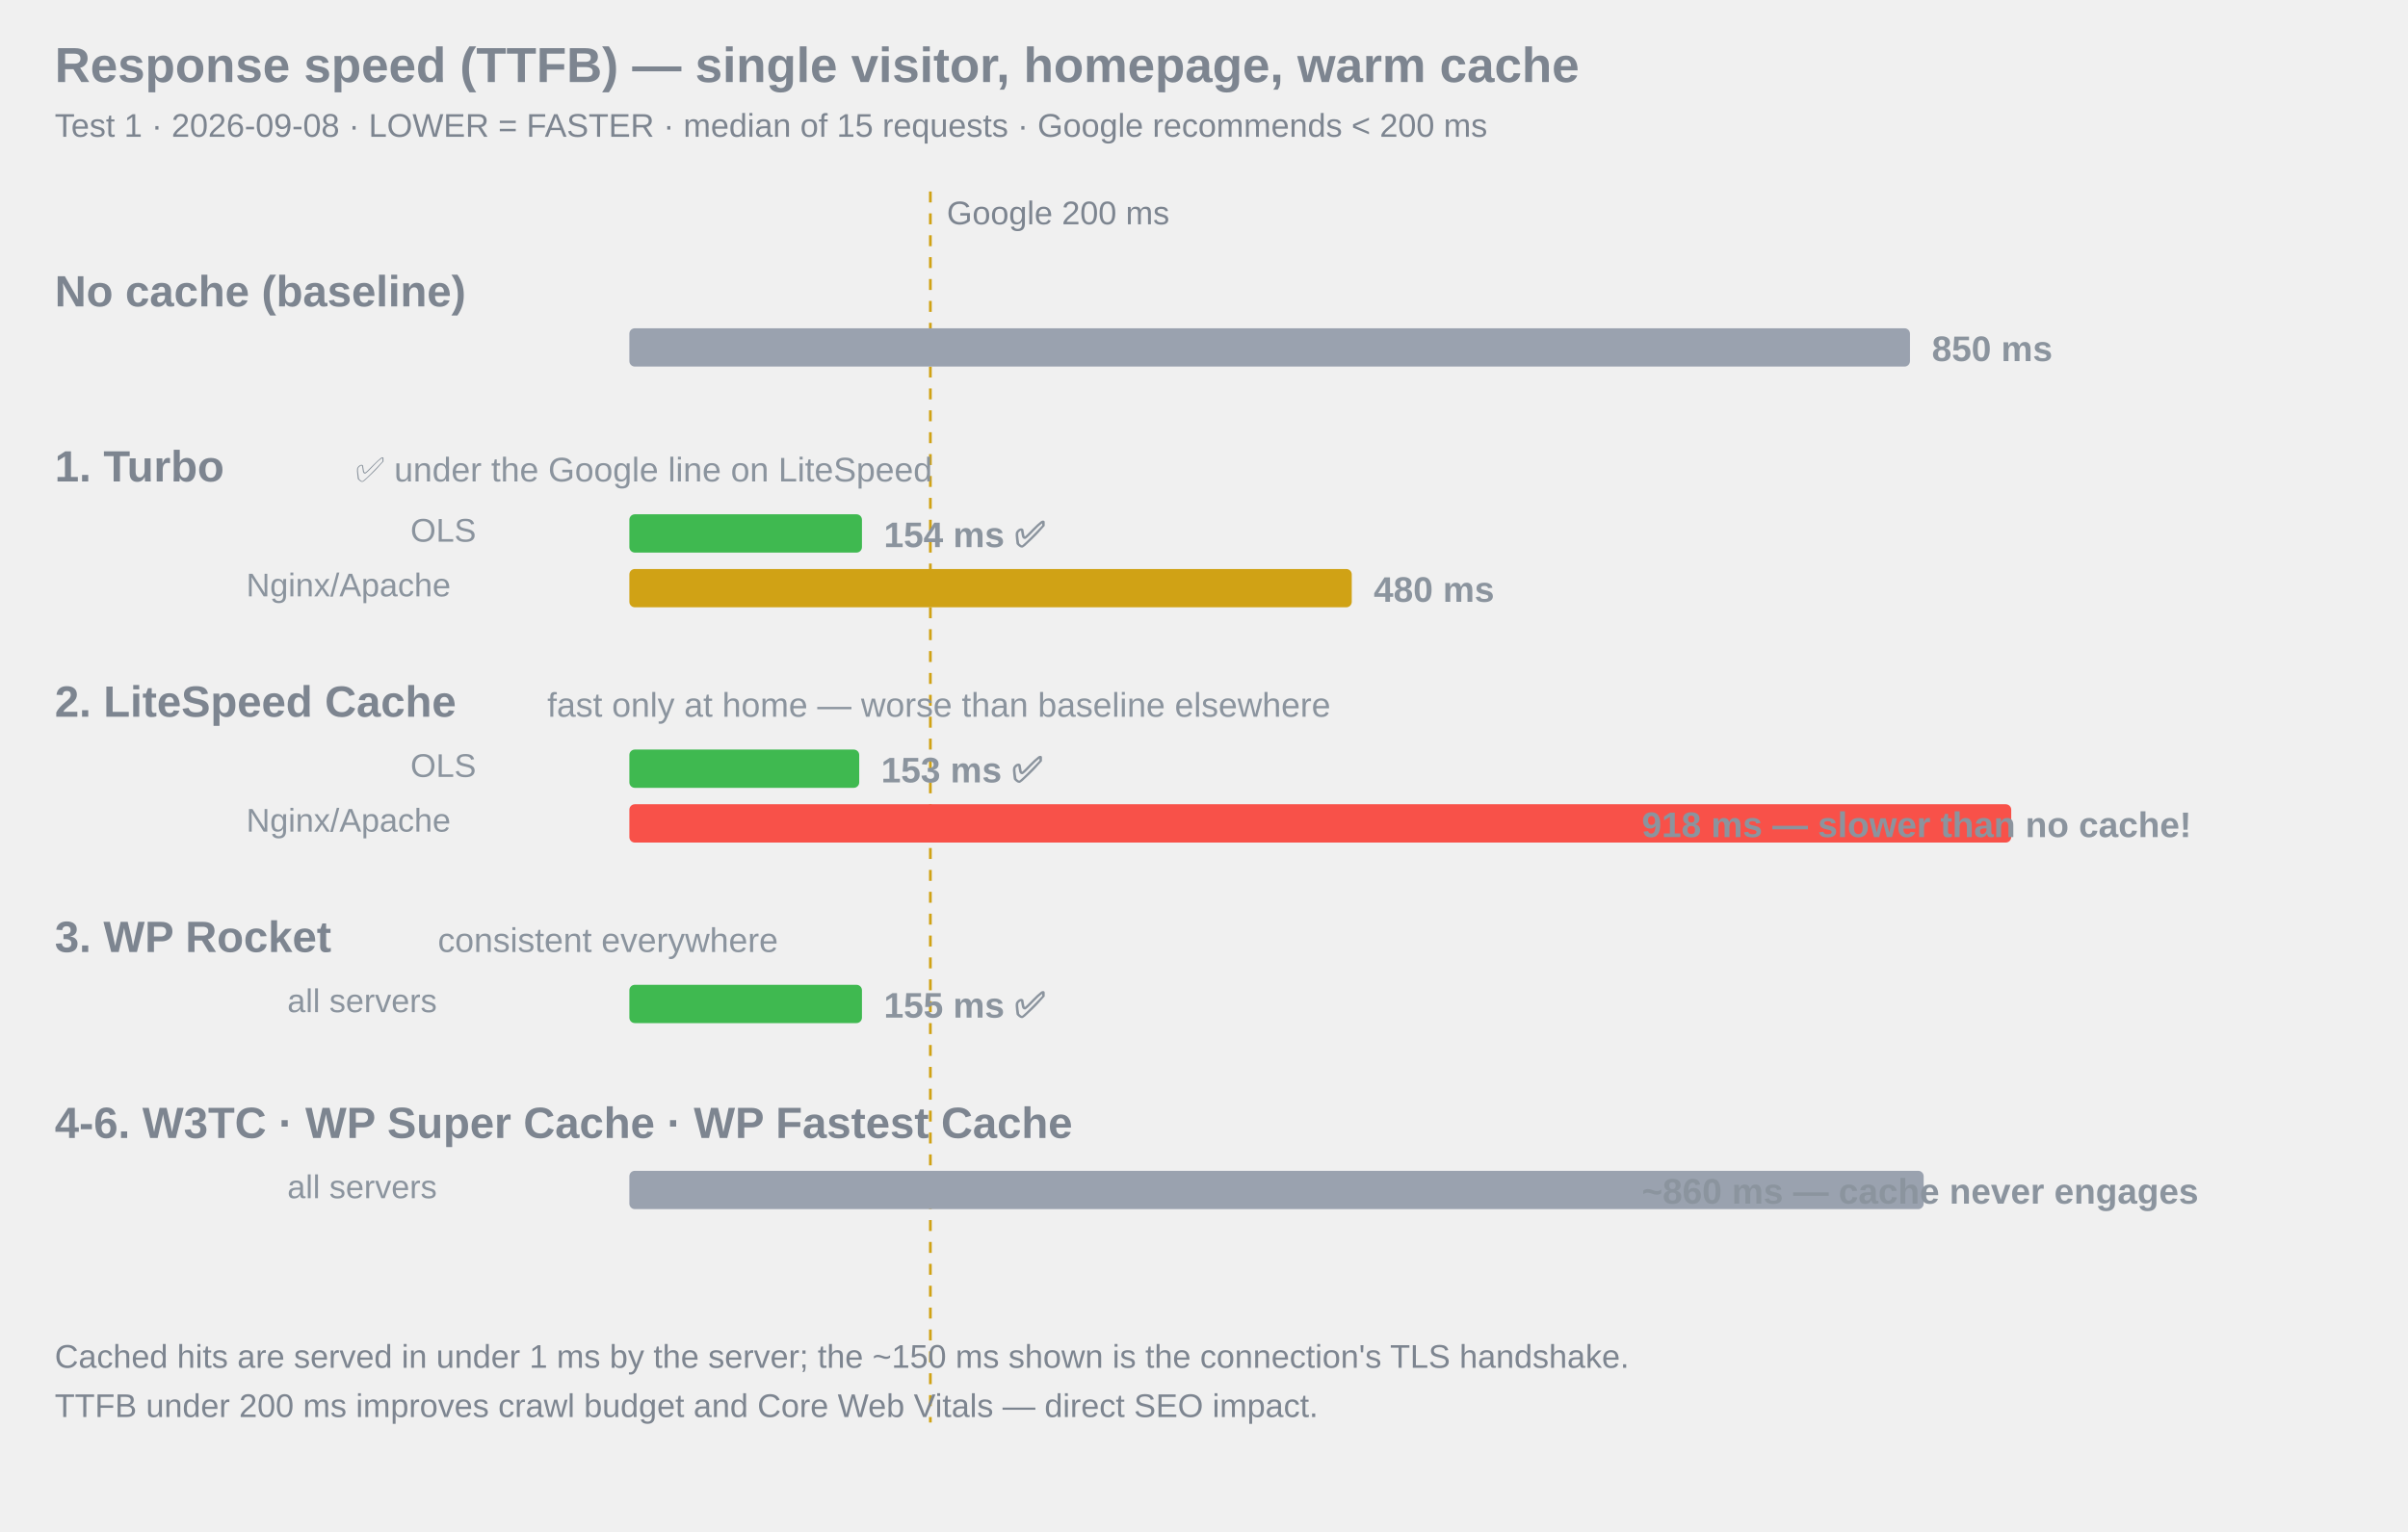
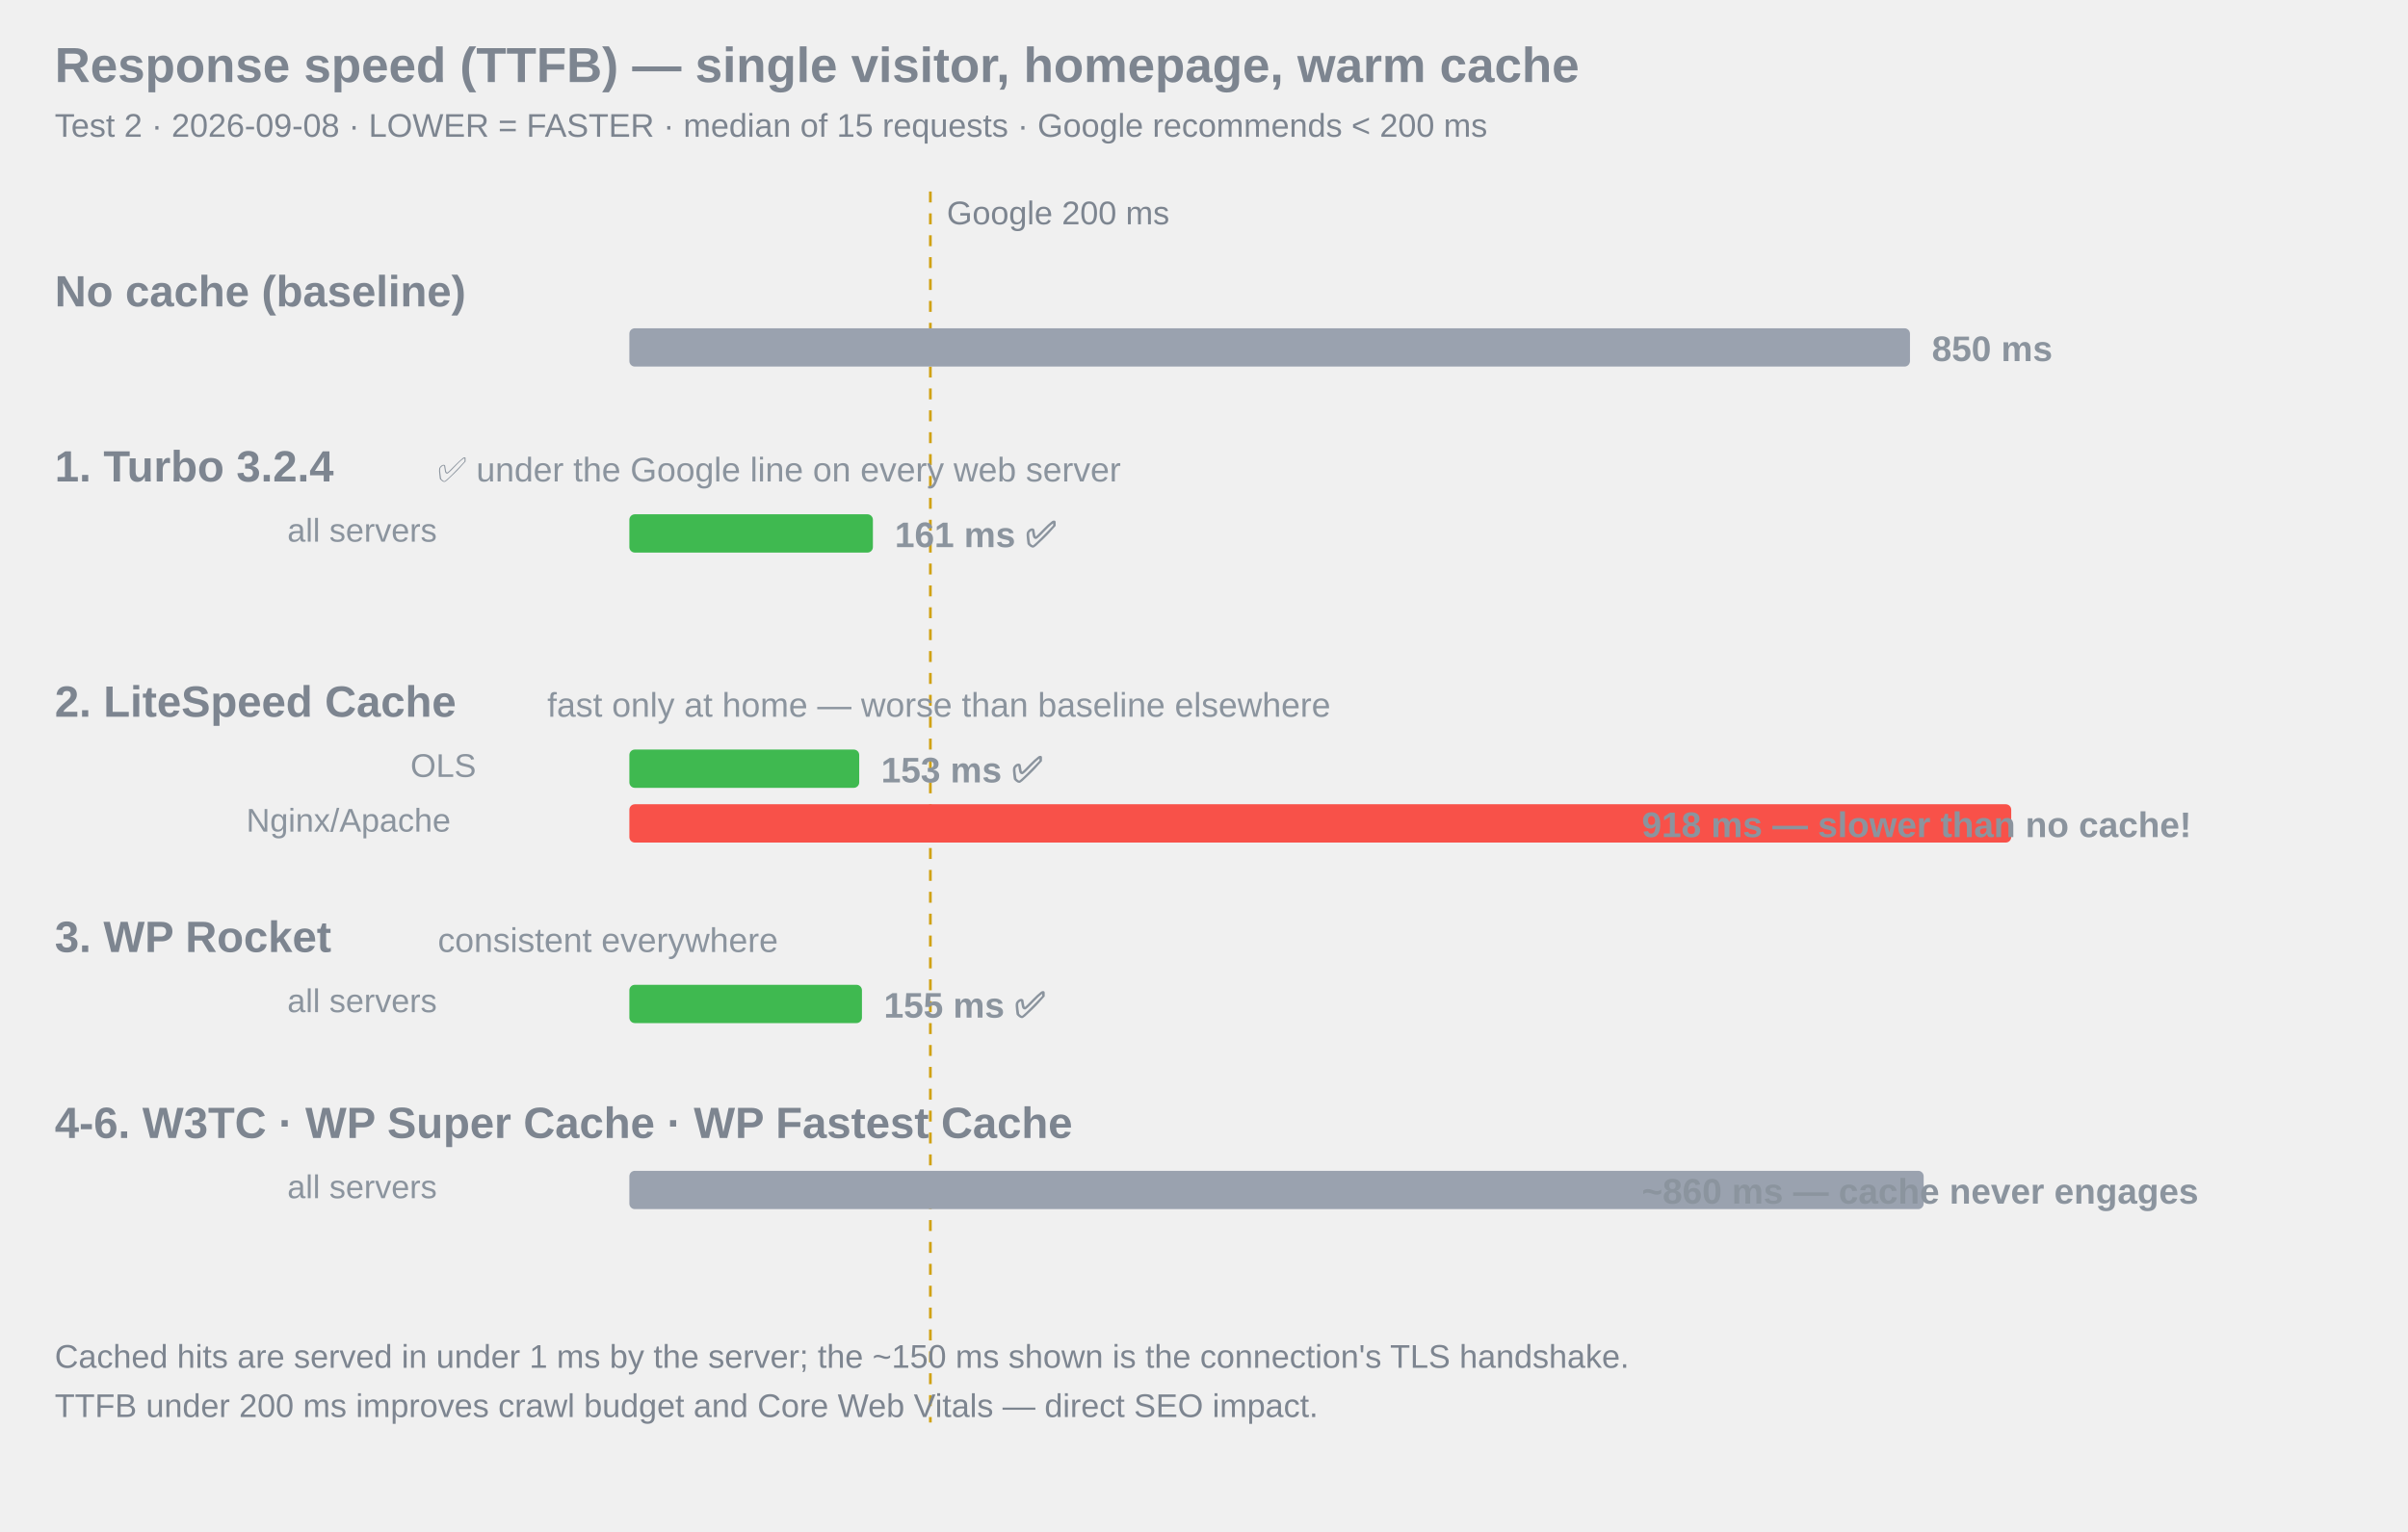
<svg xmlns="http://www.w3.org/2000/svg" viewBox="0 0 880 560" font-family="Segoe UI, Tahoma, Arial, sans-serif">
  <style>
    .plug { font-size: 16px; font-weight: 700; fill: #7d8590; }
    .note { font-size: 12.5px; fill: #8b949e; }
    .srv  { font-size: 12px; fill: #8b949e; }
    .val  { font-size: 13px; font-weight: 700; fill: #8b949e; }
    .hdr  { font-size: 18px; font-weight: 700; fill: #7d8590; }
    .sub  { font-size: 12px; fill: #7d8590; }
    .good { fill: #3fb950; } .mid { fill: #d0a215; } .bad { fill: #f85149; } .bse { fill: #9aa2af; }
  </style>
  <text x="20" y="30" class="hdr">Response speed (TTFB) — single visitor, homepage, warm cache</text>
-   <text x="20" y="50" class="sub">Test 1 · 2026-09-08 · LOWER = FASTER · median of 15 requests · Google recommends &lt; 200 ms</text>
+   <text x="20" y="50" class="sub">Test 2 · 2026-09-08 · LOWER = FASTER · median of 15 requests · Google recommends &lt; 200 ms</text>
  <line x1="340" y1="70" x2="340" y2="520" stroke="#d0a215" stroke-dasharray="4 4" stroke-width="1" />
  <text x="346" y="82" class="sub" fill="#d0a215">Google 200 ms</text>
  <text x="20" y="112" class="plug" fill="#9aa2af">No cache (baseline)</text>
  <rect x="230" y="120" width="468" height="14" rx="2" class="bse" />
  <text x="706" y="132" class="val">850 ms</text>
-   <text x="20" y="176" class="plug" fill="#a371f7">1. Turbo</text>
-   <text x="130" y="176" class="note">✅ under the Google line on LiteSpeed</text>
-   <text x="150" y="198" class="srv">OLS</text>
-   <rect x="230" y="188" width="85" height="14" rx="2" class="good" />
-   <text x="323" y="200" class="val">154 ms ✅</text>
-   <text x="90" y="218" class="srv">Nginx/Apache</text>
-   <rect x="230" y="208" width="264" height="14" rx="2" class="mid" />
-   <text x="502" y="220" class="val">480 ms</text>
+   <text x="20" y="176" class="plug" fill="#a371f7">1. Turbo 3.2.4</text>
+   <text x="160" y="176" class="note">✅ under the Google line on every web server</text>
+   <text x="105" y="198" class="srv">all servers</text>
+   <rect x="230" y="188" width="89" height="14" rx="2" class="good" />
+   <text x="327" y="200" class="val">161 ms ✅</text>
  <text x="20" y="262" class="plug">2. LiteSpeed Cache</text>
  <text x="200" y="262" class="note">fast only at home — worse than baseline elsewhere</text>
  <text x="150" y="284" class="srv">OLS</text>
  <rect x="230" y="274" width="84" height="14" rx="2" class="good" />
  <text x="322" y="286" class="val">153 ms ✅</text>
  <text x="90" y="304" class="srv">Nginx/Apache</text>
  <rect x="230" y="294" width="505" height="14" rx="2" class="bad" />
  <text x="600" y="306" class="val" fill="#fff">918 ms — slower than no cache!</text>
  <text x="20" y="348" class="plug">3. WP Rocket</text>
  <text x="160" y="348" class="note">consistent everywhere</text>
  <text x="105" y="370" class="srv">all servers</text>
  <rect x="230" y="360" width="85" height="14" rx="2" class="good" />
  <text x="323" y="372" class="val">155 ms ✅</text>
  <text x="20" y="416" class="plug">4-6. W3TC · WP Super Cache · WP Fastest Cache</text>
  <text x="105" y="438" class="srv">all servers</text>
  <rect x="230" y="428" width="473" height="14" rx="2" class="bse" />
  <text x="600" y="440" class="val" fill="#fff">~860 ms — cache never engages</text>
  <text x="20" y="500" class="sub">Cached hits are served in under 1 ms by the server; the ~150 ms shown is the connection's TLS handshake.</text>
  <text x="20" y="518" class="sub">TTFB under 200 ms improves crawl budget and Core Web Vitals — direct SEO impact.</text>
</svg>
